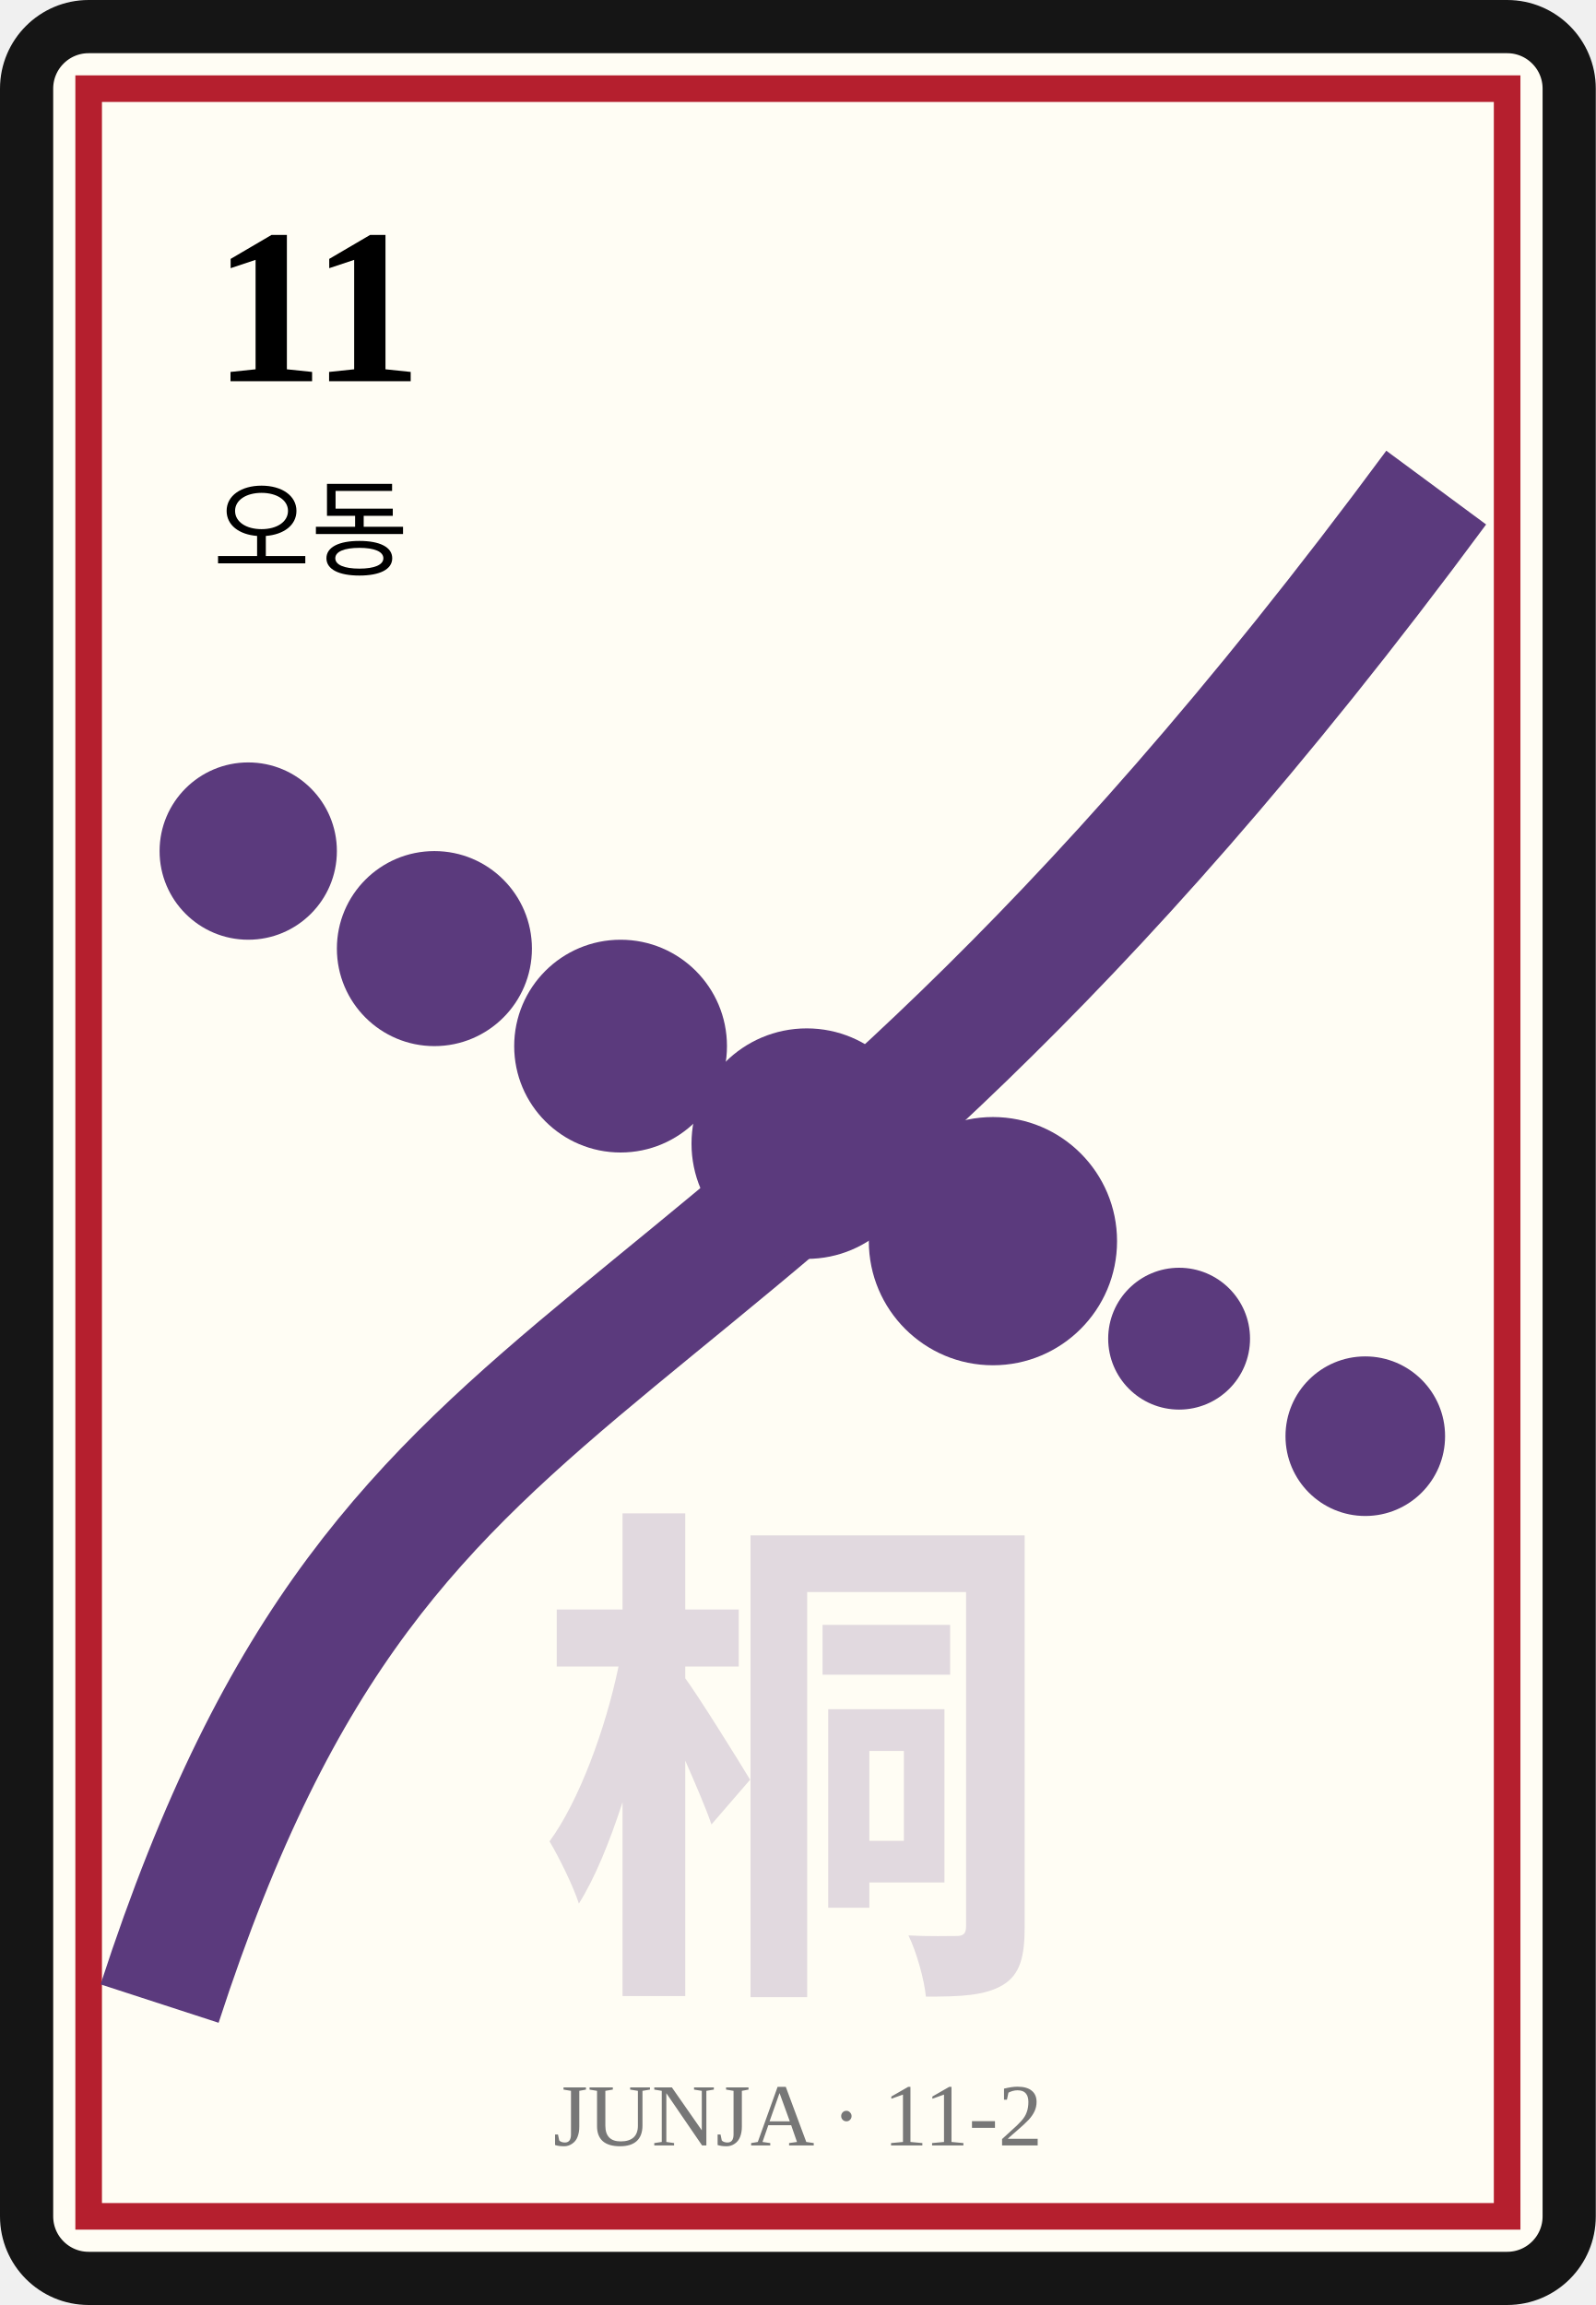
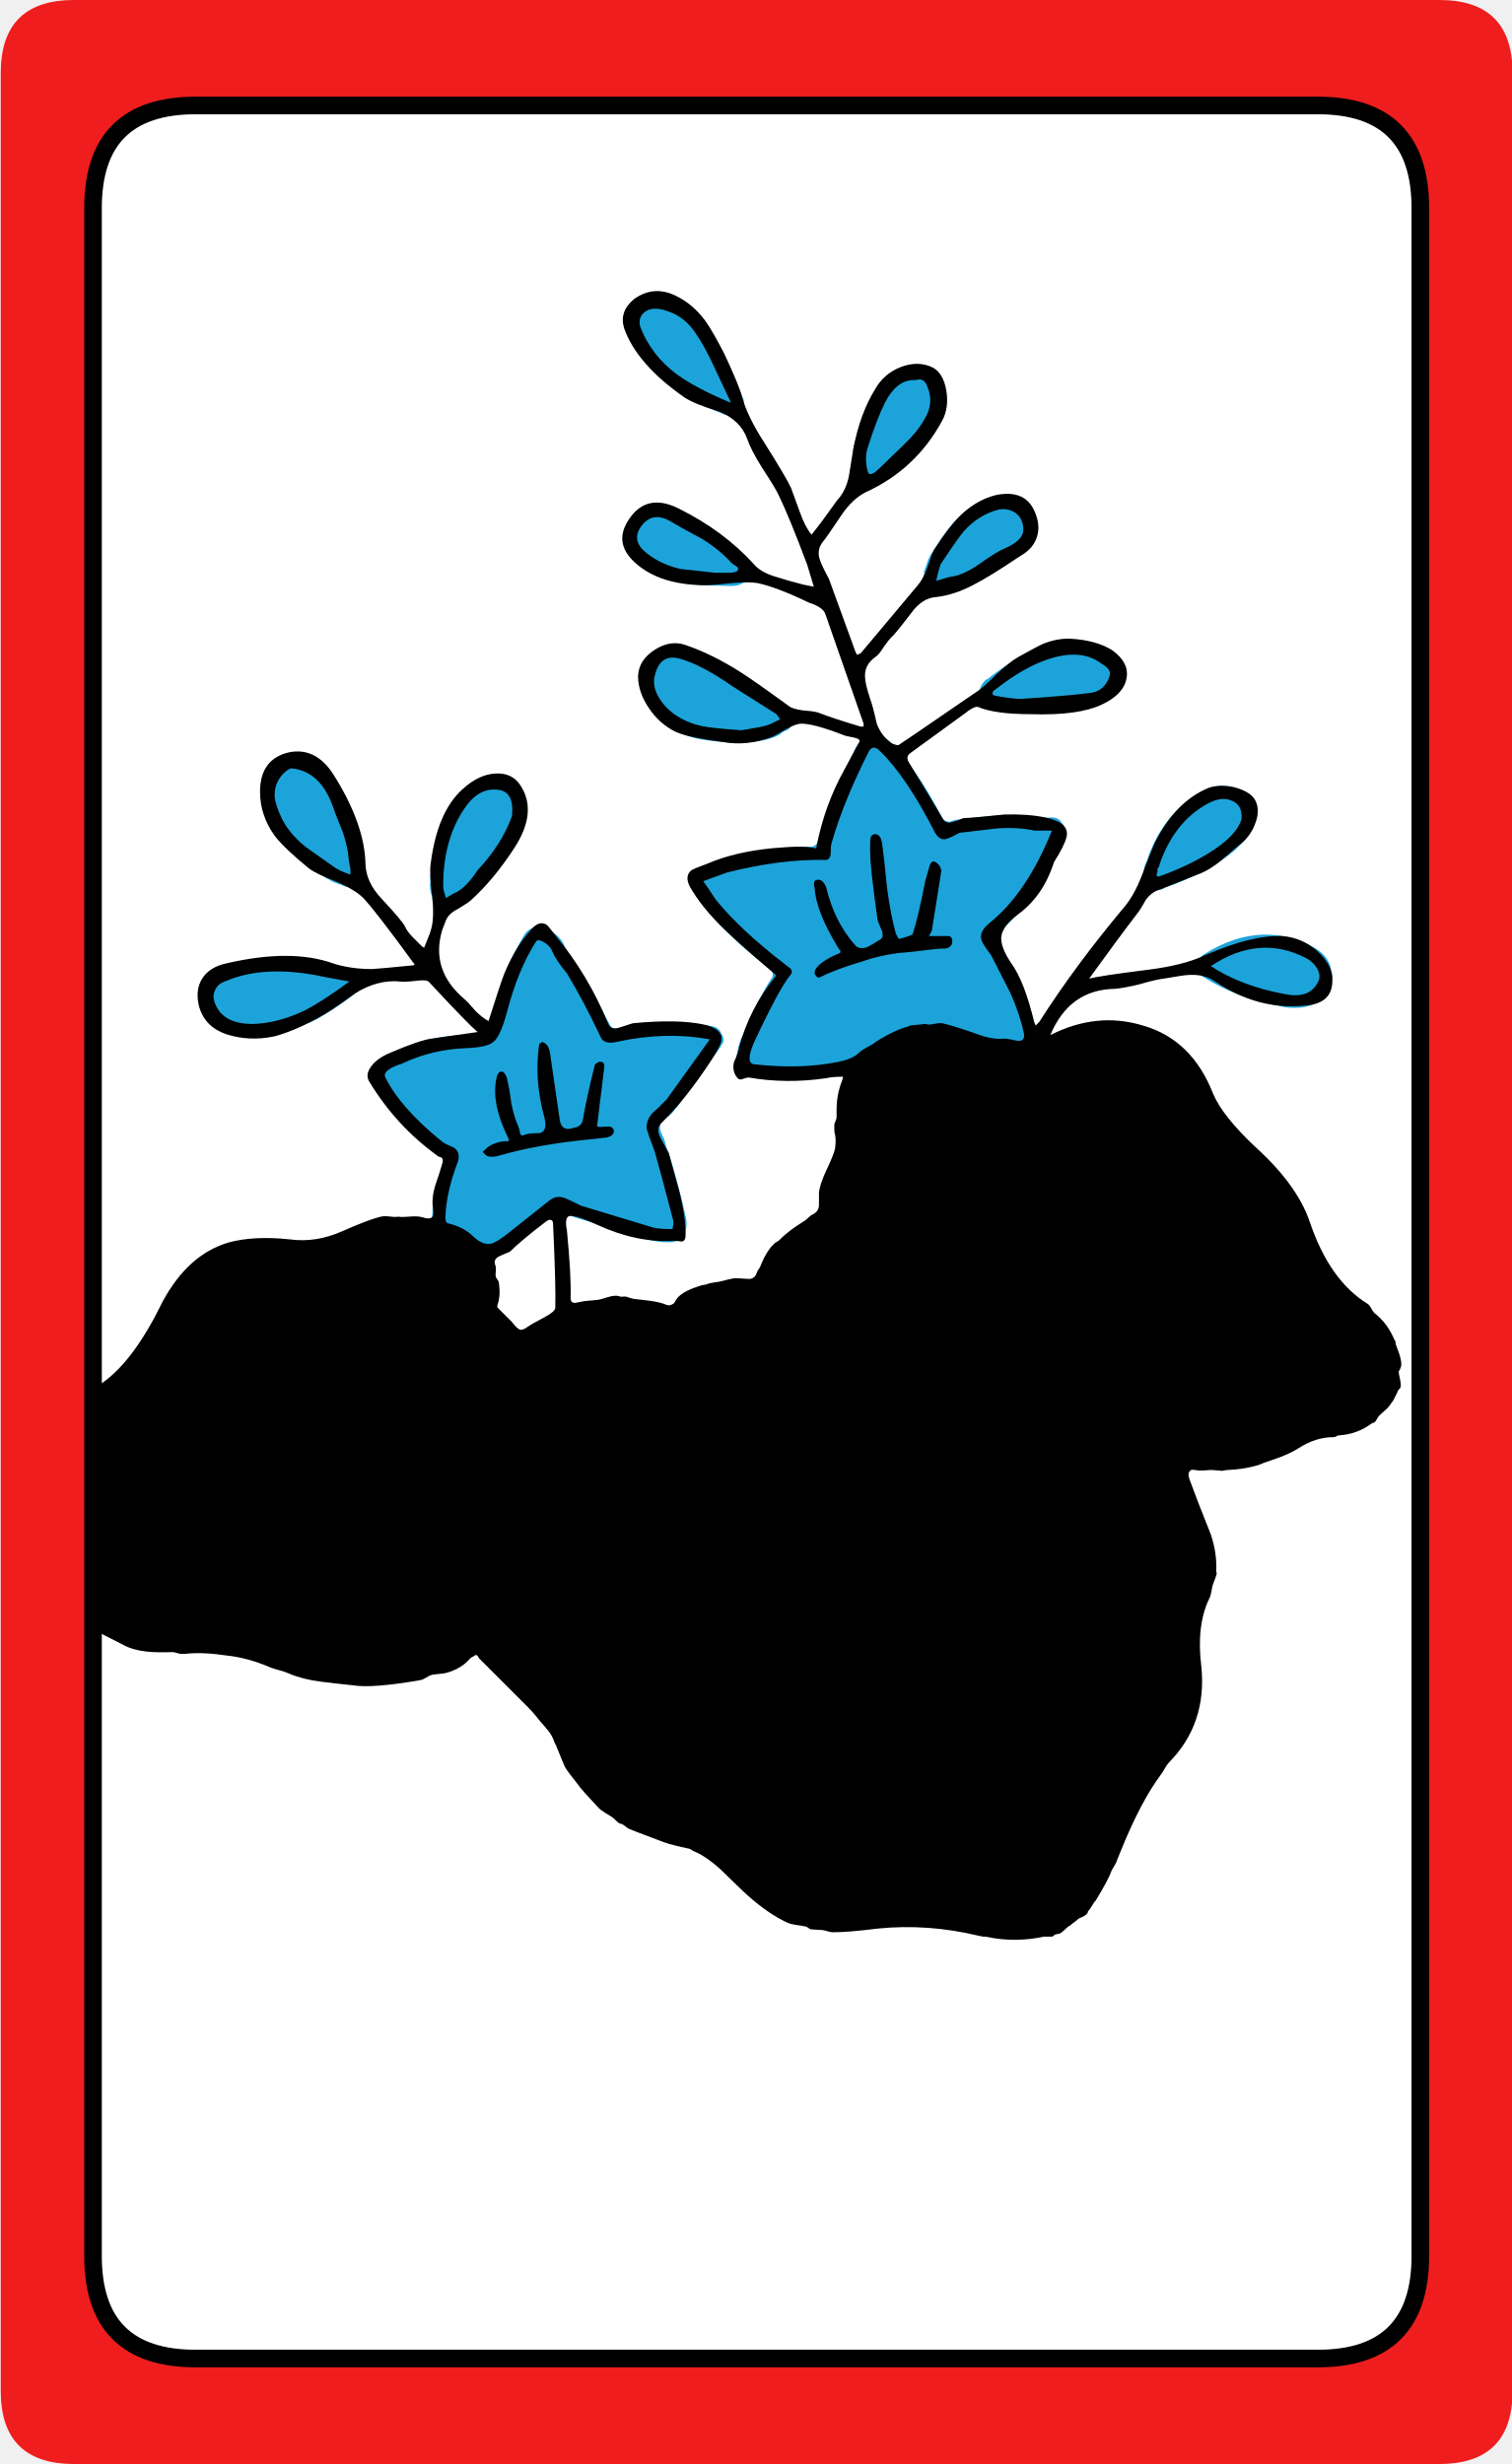
- <svg xmlns="http://www.w3.org/2000/svg" width="180" height="260">
-   <rect x="3" y="3" width="174" height="254" rx="7" fill="#fffdf4" stroke="#151515" stroke-width="6" />
-   <rect x="10" y="10" width="160" height="240" fill="none" stroke="#b51f2e" stroke-width="3" />
-   <path d="M18 226 C45 143 80 166 162 55" fill="none" stroke="#5b3a7d" stroke-width="14" />
-   <circle cx="28" cy="96" r="10" fill="#5b3a7d" />
-   <circle cx="49" cy="107" r="11" fill="#5b3a7d" />
-   <circle cx="70" cy="118" r="12" fill="#5b3a7d" />
-   <circle cx="91" cy="129" r="13" fill="#5b3a7d" />
-   <circle cx="112" cy="140" r="14" fill="#5b3a7d" />
-   <circle cx="133" cy="151" r="8" fill="#5b3a7d" />
-   <circle cx="154" cy="162" r="9" fill="#5b3a7d" />
-   <text x="24" y="43" font-size="25" font-weight="800">11</text>
-   <text x="24" y="64" font-size="12">오동</text>
-   <text x="90" y="220" text-anchor="middle" font-size="58" font-weight="800" fill="#5b3a7d" opacity=".18">桐</text>
-   <text x="90" y="242" text-anchor="middle" font-size="10" fill="#777">JUNJA · 11-2</text>
+ <svg xmlns="http://www.w3.org/2000/svg" width="103.2" height="168.2" preserveAspectRatio="none" version="1.1" viewBox="0 0 103.2 168.2">
+   <path d="m13.301 7.199c-4.667 0-7 2.333-7 7v139.8c0 4.667 2.333 7 7 7h76.6c4.667 0 7-2.333 7-7v-139.8c0-4.667-2.333-7-7-7z" fill="#fff" />
+   <path d="m25.45 73.95h0.05c0.77 1.55 2.136 3.1 4.1 4.65l0.4 0.25c0.113 0.076 0.179 0.159 0.2 0.25 0.055 0.125 0.055 0.242 0 0.35-0.432 1.32-0.665 2.503-0.7 3.55v0.05c-0.1 0.728 0.183 1.178 0.85 1.35 0.597 0.124 1.03 0.341 1.3 0.65 0.035 0.032 0.052 0.049 0.05 0.05 0.532 0.456 1.065 0.69 1.6 0.7 0.541-0.019 1.158-0.302 1.85-0.85l2.75-2.15c0.067-0.052 0.134-0.085 0.2-0.1 0.093-0.012 0.176-0.012 0.25 0l0.15 0.05c0.033 0.031 0.067 0.047 0.1 0.05 0.267 0.163 0.533 0.28 0.8 0.35l5 1.5h-0.05c0.429 0.095 0.812 0.145 1.15 0.15h0.35c0.335-0.039 0.585-0.173 0.75-0.4 0.01 1.3e-4 0.01-0.017 0-0.05 0.124-0.133 0.207-0.333 0.25-0.6 0.027-0.272 0.01-0.505-0.05-0.7l-0.25-1.1c-0.416-1.66-0.766-2.86-1.05-3.6l-0.15-0.55c-0.22-0.426-0.32-0.71-0.3-0.85 0-0.137 0.05-0.254 0.15-0.35l0.15-0.15c0.023-0.028 0.04-0.061 0.05-0.1 0.322-0.178 0.572-0.428 0.75-0.75h0.05l3-4.15v-0.05c0.206-0.214 0.24-0.464 0.1-0.75-0.01-8e-3 -0.026-0.025-0.05-0.05-0.093-0.309-0.31-0.492-0.65-0.55-1.03-0.164-1.98-0.248-2.85-0.25-1.103 4e-3 -2.303 0.137-3.6 0.4-0.112 0.018-0.229 2e-3 -0.35-0.05-0.083-0.05-0.149-0.133-0.2-0.25-0.99-1.895-1.706-3.195-2.15-3.9l-0.9-1.35c0.01-8e-3 0.01-0.024 0-0.05-0.164-0.384-0.43-0.701-0.8-0.95-0.326-0.231-0.659-0.348-1-0.35-0.411-5e-3 -0.728 0.162-0.95 0.5-0.861 1.408-1.561 3.092-2.1 5.05-0.202 0.785-0.368 1.268-0.5 1.45-0.049 0.109-0.132 0.175-0.25 0.2-0.226 0.1-0.642 0.15-1.25 0.15-1.566 0.032-3.116 0.398-4.65 1.1l-0.2 0.1c-0.722 0.304-1.205 0.654-1.45 1.05-0.105 0.41-0.089 0.76 0.05 1.05m-1.45-7.85-1.6-0.3c-1.361-0.263-2.511-0.396-3.45-0.4-1.428-5e-3 -2.745 0.245-3.95 0.75h-0.05c-0.539 0.224-0.923 0.591-1.15 1.1v0.05c-0.198 0.48-0.181 1.013 0.05 1.6 0.595 1.269 1.711 1.902 3.35 1.9h0.05c1.258-0.033 2.508-0.349 3.75-0.95h0.05c0.938-0.426 2.055-1.143 3.35-2.15 0.297-0.223 0.414-0.54 0.35-0.95v0.05c-0.094-0.398-0.344-0.631-0.75-0.7m-5.55-9.8v-0.05c0.512 1.048 1.595 2.131 3.25 3.25v0.05l0.65 0.45h0.05c0.23 0.169 0.529 0.302 0.9 0.4l0.2 0.1 0.5 0.1c0.115-0.015 0.215-0.048 0.3-0.1 0.273-0.142 0.44-0.342 0.5-0.6v0.05c0.049-0.276 0.033-0.643-0.05-1.1v-0.05c-0.031-0.046-0.047-0.113-0.05-0.2-0.039-0.713-0.306-1.696-0.8-2.95l0.05 0.05-0.4-0.95-0.05-0.05c-0.639-1.871-1.79-2.904-3.45-3.1h-0.05l-0.25-0.05c-0.356 0.043-0.723 0.26-1.1 0.65-0.893 1.053-0.96 2.42-0.2 4.1m16.95-2.55c-0.229-0.359-0.562-0.576-1-0.65l-0.65-0.05c-1.074 0.014-1.957 0.497-2.65 1.45-1.103 1.501-1.687 3.501-1.75 6 0.01 0.286 0.057 0.519 0.15 0.7 0.012 0.049 0.012 0.082 0 0.1l0.05 0.2 0.05 0.05c0.059 0.265 0.209 0.448 0.45 0.55l0.5 0.1c0.145-8e-3 0.279-0.041 0.4-0.1l0.2-0.2c0.051-0.053 0.101-0.104 0.15-0.15 0.537-0.191 1.054-0.608 1.55-1.25l0.35-0.45c0.016-0.016 0.033-0.033 0.05-0.05 1.238-1.303 2.071-2.653 2.5-4.05l0.1-0.25c0.047-0.773-0.103-1.423-0.45-1.95m46.7 11.45c-0.233 0.212-0.35 0.479-0.35 0.8 0 0.315 0.133 0.548 0.4 0.7 1.501 0.948 3.268 1.615 5.3 2 0.224 0.069 0.54 0.102 0.95 0.1 1.035 3e-3 1.785-0.38 2.25-1.15 0.304-0.5 0.371-1 0.2-1.5v-0.05c-0.157-0.641-0.59-1.141-1.3-1.5-0.957-0.53-2.007-0.797-3.15-0.8-1.44 7e-3 -2.873 0.474-4.3 1.4m-31.6-19.1c-1.526-1.058-2.842-1.741-3.95-2.05l0.05 0.05-0.75-0.1c-0.501 0.02-0.934 0.22-1.3 0.6-0.415 0.403-0.665 0.937-0.75 1.6-0.137 0.993 0.196 1.893 1 2.7 0.674 0.705 1.508 1.188 2.5 1.45 0.659 0.173 1.576 0.289 2.75 0.35h0.45c0.06-6.5e-4 0.11-6.5e-4 0.15 0 0.042 7e-3 0.075 7e-3 0.1 0l0.45-0.05c0.888-0.058 1.588-0.241 2.1-0.55h-0.05l0.3-0.2c0.033 8e-3 0.05 8e-3 0.05 0l0.1-0.05c0.244-0.125 0.394-0.325 0.45-0.6 0.043-0.258-0.023-0.491-0.2-0.7-0.043-0.05-0.077-0.116-0.1-0.2-0.091-0.132-0.225-0.265-0.4-0.4l-2.95-1.85m0.65-6.75c0.09-0.138 0.123-0.304 0.1-0.5v-0.05c-0.014-0.392-0.231-0.725-0.65-1-0.021-0.012-0.054-0.046-0.1-0.1-0.657-0.742-1.857-1.575-3.6-2.5v-0.05l-0.8-0.45v0.05c-0.347-0.197-0.731-0.297-1.15-0.3-0.799 0-1.432 0.317-1.9 0.95-0.37 0.477-0.503 0.994-0.4 1.55 0.114 0.584 0.431 1.101 0.95 1.55 0.631 0.501 1.365 0.868 2.2 1.1 0.469 0.14 1.186 0.257 2.15 0.35l1.95 0.05c0.579-3e-3 0.979-0.203 1.2-0.6 0.015-8e-3 0.032-0.025 0.05-0.05m34.45 16.85 0.05-0.35c0.023-0.664-0.16-1.197-0.55-1.6-0.409-0.401-0.926-0.601-1.55-0.6-0.514 0-1.014 0.133-1.5 0.4l-0.05 0.05c-1.7 0.914-2.916 2.397-3.65 4.45 0.01 0.033 0.01 0.05 0 0.05-0.15 0.315-0.234 0.532-0.25 0.65v0.05c-0.078 0.449-0.028 0.799 0.15 1.05 0.22 0.263 0.486 0.396 0.8 0.4 0.153-1.3e-4 0.286-0.034 0.4-0.1 0.034-9e-3 0.051-0.026 0.05-0.05 1.19-0.403 2.307-0.919 3.35-1.55 1.447-0.827 2.364-1.778 2.75-2.85m-14.7-0.35c-0.034-1e-3 -0.084-0.018-0.15-0.05-0.515-0.104-1.148-0.154-1.9-0.15-0.655 2e-3 -1.538 0.069-2.65 0.2l-0.8 0.1h-0.05c-0.125 3e-3 -0.258 0.036-0.4 0.1-0.105 0.06-0.222 0.06-0.35 0-0.133-0.027-0.233-0.11-0.3-0.25-1.169-2.26-2.369-3.994-3.6-5.2-0.298-0.295-0.631-0.445-1-0.45-0.538 0.015-0.954 0.298-1.25 0.85v-0.05c-1.187 2.446-2.054 4.58-2.6 6.4-0.01 0.102-0.04 0.185-0.1 0.25l-0.05 0.05c-0.097 0.099-0.213 0.149-0.35 0.15-1.796-1e-3 -3.779 0.282-5.95 0.85-0.392 0.112-0.792 0.262-1.2 0.45-0.017 0.01-0.034 0.01-0.05 0l-0.5 0.15c-0.244 0.138-0.427 0.338-0.55 0.6v-0.05c-0.046 0.315 0 0.598 0.15 0.85l-0.05-0.05 0.25 0.35c0.01 0.017 0.01 0.034 0 0.05 0.265 0.433 0.481 0.749 0.65 0.95l0.05 0.05c1.042 1.301 2.509 2.684 4.4 4.15 0.108 0.084 0.175 0.184 0.2 0.3 0.023 0.144-0.011 0.26-0.1 0.35-0.599 0.932-1.199 2.115-1.8 3.55l-0.25 0.55v-0.05c-0.347 0.93-0.414 1.63-0.2 2.1 0.233 0.357 0.566 0.557 1 0.6 0.85 0.099 1.683 0.149 2.5 0.15 1.198-3e-3 2.332-0.103 3.4-0.3h-0.05c0.909-0.193 1.576-0.493 2-0.9 1.238-1.204 2.604-1.804 4.1-1.8l0.75 0.05h0.05c0.292 0.031 0.826 0.181 1.6 0.45 0.951 0.392 1.784 0.592 2.5 0.6h0.35c0.051-2.6e-4 0.101-2.6e-4 0.15 0l0.1 0.05 0.75 0.1c0.349-0.018 0.666-0.168 0.95-0.45 0.229-0.256 0.295-0.589 0.2-1v-0.05c-0.202-1.271-0.902-3.004-2.1-5.2v-0.05l-0.2-0.45v0.05l-0.35-0.55c-0.051-0.091-0.068-0.208-0.05-0.35 0.02-0.105 0.07-0.205 0.15-0.3 1.821-1.506 3.287-3.689 4.4-6.55v0.05c0.127-0.326 0.11-0.609-0.05-0.85-0.01-0.017-0.025-0.033-0.05-0.05-0.147-0.262-0.381-0.395-0.7-0.4l-0.9 0.05m-0.15-19.65v-0.05c0-0.646-0.217-1.179-0.65-1.6-0.01 0-0.025-0.017-0.05-0.05-0.376-0.418-0.892-0.635-1.55-0.65l-0.7 0.1c-0.91 0.216-1.71 0.683-2.4 1.4-0.476 0.456-1.01 1.156-1.6 2.1l-0.3 0.45c-0.1 0.195-0.25 0.595-0.45 1.2l0.05-0.05-0.05 0.3c-0.01 0.041-0.023 0.075-0.05 0.1-0.081 0.314 0 0.597 0.25 0.85 0.151 0.154 0.335 0.237 0.55 0.25l0.35-0.05h-0.05l1-0.25c0.033 8e-3 0.05 8e-3 0.05 0 0.631-0.105 1.465-0.521 2.5-1.25 0.487-0.339 0.903-0.589 1.25-0.75v0.05c1.166-0.506 1.782-1.206 1.85-2.1m2.4 7.6h-0.3c-1.729 0.186-3.562 1.052-5.5 2.6v-0.05c-0.418 0.376-0.584 0.793-0.5 1.25 0.143 0.465 0.459 0.732 0.95 0.8 0.033 7e-3 0.049 7e-3 0.05 0l0.2 0.05h-0.05c0.97 0.098 1.503 0.148 1.6 0.15h0.25c2.131-0.134 3.698-0.284 4.7-0.45h0.05c0.485-0.055 0.901-0.255 1.25-0.6 0.395-0.31 0.645-0.71 0.75-1.2v-0.05c0.175-0.639-0.075-1.189-0.75-1.65-0.01-0.015-0.027-0.032-0.05-0.05-0.72-0.533-1.603-0.8-2.65-0.8m-13.55-16.75c-0.523 1.084-0.956 2.184-1.3 3.3-0.156 0.697-0.122 1.431 0.1 2.2v-0.05c0.171 0.462 0.487 0.696 0.95 0.7 0.549-5e-3 0.999-0.239 1.35-0.7l1.1-1v-0.05c0.961-0.87 1.627-1.62 2-2.25 0.658-1.109 0.775-2.159 0.35-3.15-0.01-0.017-0.025-0.034-0.05-0.05-0.083-0.285-0.266-0.518-0.55-0.7-0.249-0.181-0.515-0.281-0.8-0.3l-0.35 0.05c-0.01 2e-3 -0.025 2e-3 -0.05 0-1.111 0.028-2.028 0.711-2.75 2.05v-0.05m-10.45-3.25c-0.409-0.878-0.809-1.544-1.2-2-0.555-0.677-1.238-1.16-2.05-1.45-0.442-0.13-0.826-0.197-1.15-0.2-0.515 7e-3 -0.999 0.19-1.45 0.55v-0.05c-0.55 0.545-0.7 1.211-0.45 2v-0.05c0.579 1.462 1.513 2.695 2.8 3.7 0.89 0.664 2.157 1.331 3.8 2l0.5 0.1c0.209-0.028 0.409-0.128 0.6-0.3h0.05c0.216-0.3 0.249-0.616 0.1-0.95l-1.55-3.35" fill="#1ca4da" />
+   <path d="m44.686 19.875c-0.474 0.034-0.935 0.209-1.385 0.525-0.7 0.567-0.934 1.233-0.701 2 0.567 1.633 1.95 3.217 4.15 4.75 0.467 0.3 1.25 0.616 2.35 0.949 0.967 0.4 1.6 1.016 1.9 1.85 0.167 0.5 0.5 1.151 1 1.951 0.633 0.967 1.017 1.6 1.15 1.9 0.5 1.033 1.149 2.617 1.949 4.75l0.451 1.5-0.75-0.15c-0.767-0.2-1.35-0.367-1.75-0.5-0.733-0.2-1.268-0.5-1.602-0.9-1.367-1.5-3.049-2.75-5.049-3.75-1.6-0.833-2.817-0.5-3.65 1-0.567 1.067-0.251 2.049 0.949 2.949 1.1 0.833 2.6 1.25 4.5 1.25 0.267 0 0.868-0.048 1.801-0.148 0.733-0.067 1.299-0.067 1.699 0 0.833 0.167 2.018 0.616 3.551 1.35 0.633 0.2 1 0.466 1.1 0.799l2.6 7.451v0.199h-0.199c-1.233-0.367-2.15-0.667-2.75-0.9-0.2-0.1-0.584-0.166-1.15-0.199-0.5-0.067-0.833-0.167-1-0.301-1.6-1.167-2.716-1.95-3.35-2.35-1.267-0.8-2.484-1.399-3.65-1.799-0.7-0.267-1.417-0.168-2.15 0.299-0.733 0.467-1.115 1.067-1.148 1.801 0 0.733 0.25 1.466 0.75 2.199 0.467 0.7 1.065 1.233 1.799 1.6 0.6 0.267 1.683 0.501 3.25 0.701 1.1 0.2 2.216 0.084 3.35-0.35 0.167-0.067 0.5-0.251 1-0.551 0.433-0.233 0.767-0.35 1-0.35 0.567 0 1.501 0.25 2.801 0.75 0.133 0.067 0.401 0.133 0.801 0.199 0.3 0.067 0.416 0.167 0.35 0.301l-1.051 1.949c-0.867 1.567-1.483 3.266-1.85 5.1 0 0.167-0.05 0.234-0.15 0.201-0.467-0.133-1.416-0.133-2.85 0-1.733 0.167-3.216 0.515-4.449 1.049-0.633 0.233-1.002 0.385-1.102 0.451-0.333 0.267-0.363 0.65-0.1 1.15 0.5 0.867 1.184 1.733 2.051 2.6 0.733 0.733 1.883 1.766 3.449 3.1l0.35 0.301c0 0.033-0.015 0.082-0.049 0.148-1.167 1.433-1.984 3.034-2.451 4.801-0.033 0.233-0.15 0.567-0.35 1-0.1 0.433-0.017 0.8 0.25 1.1 0.1 0.1 0.216 0.117 0.35 0.051 0.2-0.067 0.334-0.1 0.4-0.1 1.7 0.3 3.467 0.316 5.301 0.049 0.267-0.067 0.65-0.1 1.15-0.1l-0.051 0.199c-0.432 1.104-0.396 1.815-0.397 2.557 0.01 0.187-0.185 0.411-0.154 0.594v0.25c0 0.038 0.012 0.06 0.01 0.098 0 0.013-0.011 0.04-0.01 0.053 0.1 0.3 0.116 0.684 0.051 1.15-0.067 0.3-0.266 0.8-0.6 1.5-0.3 0.633-0.467 1.149-0.5 1.549v0.801c0 0.311-0.16 0.516-0.422 0.652-0.222 0.087-0.383 0.339-0.594 0.455-0.61 0.382-1.191 0.783-1.654 1.262-0.132 0.144-0.306 0.171-0.432 0.33-0.016 0.017-0.034 0.035-0.051 0.051l-0.102 0.1c-0.425 0.541-0.586 0.946-0.748 1.35-0.054 0.135-0.227 0.331-0.252 0.451-0.029 0.123-0.096 0.222-0.201 0.299-0.095 0.076-0.211 0.111-0.35 0.102l-0.845-0.051c-0.321 5e-3 -0.778 0.164-1.164 0.242-0.3 0.047-0.605 0.073-0.891 0.186-0.129 0.04-0.21 0.026-0.346 0.072l-0.15 0.051c-0.849 0.263-1.382 0.596-1.6 1-0.048 0.128-0.131 0.212-0.25 0.25-0.133 0.068-0.267 0.068-0.4 0-0.645-0.254-1.428-0.291-2.176-0.385-0.239-0.024-0.423-0.166-0.674-0.166-0.04-2e-3 -0.111 0.02-0.152 0.019-0.143-6e-3 -0.25-0.07-0.397-0.07-0.464 1e-3 -0.799 0.212-1.225 0.275-0.471 0.068-0.823 0.045-1.377 0.176-0.333 0.1-0.5-7.8e-4 -0.5-0.301 0.033-1-0.05-2.533-0.25-4.6-0.133-0.667-0.05-1 0.25-1 0.333 0 0.934 0.2 1.801 0.6 1.8 0.833 3.55 1.2 5.25 1.1 0.133 0 0.317 0.018 0.551 0.051 0.167-0.033 0.25-0.183 0.25-0.449 0-0.833-0.134-1.785-0.4-2.852-0.333-1.2-0.583-2.117-0.75-2.75-0.267-0.467-0.451-0.8-0.551-1-0.233-0.433-0.218-0.782 0.051-1.049 1.133-1.1 2.283-2.55 3.449-4.35 0.433-0.667 0.65-1.118 0.65-1.352 0.033-0.467-0.35-0.8-1.15-1-1.2-0.267-2.834-0.3-4.9-0.1l-0.949 0.301c-0.367 0.133-0.617 0.033-0.75-0.301-0.9-2.2-2.084-4.183-3.551-5.949-0.333-0.433-0.533-0.683-0.6-0.75-0.333-0.233-0.682-0.15-1.049 0.25-0.733 0.8-1.352 1.8-1.852 3-0.2 0.5-0.566 1.599-1.1 3.299-0.267-0.133-0.567-0.366-0.9-0.699-0.367-0.433-0.617-0.701-0.75-0.801-1.567-1.333-2.067-2.917-1.5-4.75l0.25-0.648c0.133-0.3 0.401-0.55 0.801-0.75 0.5-0.3 0.8-0.502 0.9-0.602 1.033-0.933 2.016-2.115 2.949-3.549 1.067-1.633 1.218-3.05 0.451-4.25-0.367-0.6-0.934-0.883-1.701-0.85-0.767 0.033-1.517 0.382-2.25 1.049-1.167 1.033-1.899 2.733-2.199 5.1-0.067 0.433-0.034 1.168 0.1 2.201 0.1 0.967 0.083 1.699-0.051 2.199l-0.1 0.35-0.4 1-0.148-0.1-0.65-0.65c-0.233-0.233-0.4-0.466-0.5-0.699-0.133-0.267-0.666-0.9-1.6-1.9-0.7-0.733-1.068-1.516-1.102-2.35-0.033-1.833-0.766-3.884-2.199-6.15-0.8-1.233-1.8-1.733-3-1.5-1.333 0.3-2 1.201-2 2.701 0 1.067 0.333 2.067 1 3 0.433 0.567 1.201 1.299 2.301 2.199 0.333 0.267 0.983 0.583 1.949 0.949 0.833 0.367 1.434 0.735 1.801 1.102 0.567 0.6 1.698 2.065 3.398 4.398 0.133 0.133 0.12 0.201-0.049 0.201-1.333 0.133-2.25 0.217-2.75 0.25-1 0-1.901-0.134-2.701-0.4-1.9-0.667-4.299-0.667-7.199 0-0.8 0.167-1.366 0.517-1.699 1.051-0.333 0.533-0.401 1.183-0.201 1.949 0.267 0.9 0.883 1.516 1.85 1.85 1.033 0.333 2.117 0.384 3.25 0.15 0.8-0.2 1.767-0.599 2.9-1.199 0.633-0.333 1.517-0.917 2.65-1.75 1.033-0.633 2.051-0.901 3.051-0.801 0.167 0.033 0.548 0.016 1.148-0.051 0.467-0.067 0.752-0.032 0.852 0.102 1.733 1.867 2.832 2.998 3.299 3.398l-3.15 0.451c-0.533 0.067-1.498 0.4-2.898 1-0.6 0.267-1.017 0.583-1.25 0.949-0.267 0.367-0.284 0.717-0.053 1.051 1.2 1.967 2.717 3.616 4.551 4.949 0.067 0.067 0.166 0.117 0.299 0.15 0.133 0.067 0.168 0.2 0.102 0.4-0.1 0.367-0.267 0.882-0.5 1.549-0.167 0.567-0.215 1.084-0.148 1.551 0.133 0.6-0.101 0.8-0.701 0.6-0.444-0.137-0.972-0.02-1.459-0.025-0.049-2e-3 -0.145-0.023-0.191-0.023-0.057 9e-5 -0.089 0.016-0.144 0.018-0.36 0.018-0.672-0.104-1.055-0.018-0.567 0.133-1.45 0.467-2.65 1s-2.4 0.716-3.6 0.549c-1.6-0.167-2.966-0.099-4.1 0.201-1.867 0.533-3.384 1.882-4.551 4.049-1.3 2.667-2.649 4.5-4.049 5.5-0.567 0.333-0.968 0.601-1.201 0.801l-3.5 11.15c-0.757 0.909 0.539 2.95 3.599 4.699 0.533 0.3 1.334 0.717 2.4 1.25 0.944 0.539 2.167 0.575 3.438 0.525 0.22 0.013 0.386 0.125 0.613 0.125l0.156-6e-3c0.017-2e-3 0.026 8e-3 0.043 6e-3 0.937-0.114 1.924-0.029 2.928 0.117 0.909 0.093 1.902 0.364 2.988 0.83 0.416 0.154 0.808 0.208 1.234 0.402 0.633 0.267 1.366 0.451 2.199 0.551 0.5 0.067 1.234 0.15 2.201 0.25 0.867 0.133 2.367 0.015 4.5-0.352 0.371-0.067 0.496-0.276 0.824-0.367 0.256-0.058 0.756-0.067 0.975-0.133 0.703-0.188 1.253-0.521 1.65-1 0.077-0.056 0.161-0.104 0.25-0.148 0.133-0.133 0.25-0.085 0.35 0.148l3.301 3.301c0.5 0.5 0.605 0.69 0.885 1.018 0.366 0.426 0.776 0.802 0.965 1.432 0.024 0.073 0.08 0.125 0.105 0.197 0.248 0.612 0.552 1.365 0.596 1.453 0.173 0.303 0.456 0.642 0.713 0.973 0.207 0.29 0.433 0.569 0.674 0.838 0.251 0.277 0.506 0.559 0.912 0.99 0.247 0.262 0.653 0.444 0.971 0.67 0.163 0.114 0.258 0.27 0.43 0.379 0.051 0.034 0.195 0.056 0.25 0.09 0.17 0.093 0.264 0.225 0.449 0.311 0.067 0.033 0.852 0.334 2.352 0.9 0.367 0.133 0.95 0.283 1.75 0.449 0.129 0.039 0.19 0.128 0.309 0.174 0.454 0.177 1.009 0.521 1.748 1.166 1.015 0.988 1.889 1.834 1.943 1.861 0.933 0.833 1.833 1.45 2.699 1.85 0.368 0.164 0.855 0.163 1.268 0.266 0.101 0.023 0.233 0.168 0.332 0.184 0.347 0.032 0.514 0.032 0.775 0.049 0.258 0.028 0.452 0.145 0.725 0.152 0.7 0 1.718-0.083 3.051-0.25 2.3-0.233 4.616-0.067 6.949 0.5 0.02 5e-3 0.037-1.2e-4 0.057 6e-3 0.035 5e-3 0.169 0.04 0.195 0.043h0.162c1.428 0.304 2.744 0.272 3.98 0h0.559c0.1-0.013 0.153-0.125 0.246-0.152 0.08-0.027 0.172-0.018 0.252-0.047 0.239-0.088 0.434-0.375 0.662-0.516 0.038-0.045 0.102-0.034 0.139-0.084l0.031-0.047c0.176-0.12 0.349-0.251 0.518-0.402 0.253-0.093 0.488-0.199 0.602-0.4v-0.051l0.021-0.031c0.168-0.199 0.318-0.483 0.479-0.717v0.049c0.643-1.054 0.982-1.71 1.121-2.103 0.102-0.23 0.228-0.349 0.326-0.598 0.143-0.375 0.199-0.483 0.326-0.811 0.945-2.329 1.835-3.963 2.689-5.117 0.206-0.261 0.368-0.644 0.586-0.871 1.733-1.767 2.466-3.951 2.199-6.551-0.233-1.867-0.049-3.417 0.551-4.65 0.14-0.265 0.139-0.589 0.221-0.879 0.085-0.261 0.252-0.639 0.281-0.82 0-0.037-0.038-0.106-0.037-0.145 0.041-0.767-0.062-1.595-0.365-2.506-0.667-1.667-1.151-2.917-1.451-3.75-0.091-0.251-0.071-0.335-0.068-0.445 0.039-0.076 0.086-0.143 0.139-0.205 0.082-0.014 0.132-0.044 0.33 0 0.399 0.087 0.809-0.026 1.211 0l0.592 0.051c0.107-8.7e-4 0.206-0.046 0.312-0.051 0.74-0.034 1.483-0.126 2.232-0.361 0.106-0.033 0.207-0.093 0.312-0.131 0.794-0.278 1.585-0.504 2.391-1.008 0.767-0.5 1.567-0.75 2.4-0.75 0.107 4e-3 0.219-0.113 0.326-0.119 0.875-0.05 1.621-0.343 2.268-0.824 0.053-0.037 0.103-0.017 0.156-0.057 0.184-0.138 0.198-0.328 0.355-0.475 0.264-0.277 0.579-0.458 0.795-0.824 0.054-0.066 0.104-0.134 0.15-0.201l0.301-0.6c0.01-0.014 0-0.027 0-0.041 0.037-0.095 0.167-0.162 0.195-0.26 0.081-0.288-0.118-0.748-0.121-1.088 0.113-0.167 0.192-0.346 0.174-0.561-0.046-0.489-0.233-0.876-0.379-1.293-0.028-0.081 0.011-0.124-0.024-0.207-0.016-0.042-0.043-0.043-0.061-0.084-0.302-0.721-0.737-1.344-1.363-1.83-0.175-0.16-0.283-0.529-0.475-0.637-1.733-1.067-3.049-2.933-3.949-5.6-0.567-1.667-1.784-3.351-3.65-5.051-1.533-1.433-2.516-2.666-2.949-3.699-0.967-2.467-2.567-4.017-4.801-4.65-2.092-0.631-4.185-0.414-6.277 0.643-0.01 3e-3 -0.017 2e-4 -0.025 4e-3 0.867-2.063 2.333-3.113 4.398-3.147 0.4-0.033 0.95-0.134 1.65-0.301 0.8-0.233 1.366-0.365 1.699-0.398 0.933-0.167 1.517-0.25 1.75-0.25 0.7-0.033 1.283 0.116 1.75 0.449 1.933 1.3 3.951 1.85 6.051 1.65 1.3-0.067 1.949-0.635 1.949-1.701 0.033-0.7-0.316-1.382-1.049-2.049-0.7-0.6-1.483-0.933-2.35-1-1.4-0.067-3.2 0.383-5.4 1.35-0.933 0.433-2.201 0.749-3.801 0.949-2.133 0.267-3.467 0.468-4 0.602 1.3-1.8 2.383-3.267 3.25-4.4 0.167-0.2 0.366-0.518 0.6-0.951 0.267-0.367 0.567-0.599 0.9-0.699l2.9-1.15c0.4-0.167 0.85-0.45 1.35-0.85 0.267-0.233 0.65-0.567 1.15-1 0.533-0.367 0.917-0.849 1.15-1.449 0.267-0.633 0.281-1.184 0.049-1.65-0.2-0.4-0.665-0.7-1.398-0.9-0.733-0.167-1.352-0.149-1.852 0.051-1.5 0.633-2.715 1.899-3.648 3.799-0.2 0.467-0.485 1.184-0.852 2.15-0.333 0.867-0.715 1.566-1.148 2.1-2.267 2.7-4.218 5.334-5.852 7.9l-0.25 0.25-0.1-0.199c-0.433-1.867-0.966-3.235-1.6-4.102-0.467-0.7-0.684-1.283-0.65-1.75 0.067-0.5 0.433-1 1.1-1.5 1.167-0.833 2-2.033 2.5-3.6 0.467-0.733 0.752-1.299 0.852-1.699 0.167-0.667-0.318-1.116-1.451-1.35-0.8-0.167-1.732-0.234-2.799-0.201-1.233 0.133-2.167 0.217-2.801 0.25-0.3 0.133-0.533 0.217-0.699 0.25-0.3 0.1-0.517 0.05-0.65-0.15-1.033-1.733-1.816-3.032-2.35-3.898-0.167-0.267-0.137-0.484 0.1-0.65l3.85-2.801 0.051-0.049c0.333-0.233 0.566-0.334 0.699-0.301 0.767 0.333 1.984 0.5 3.65 0.5 2.133 0.067 3.734-0.15 4.801-0.65 1-0.467 1.566-1.065 1.699-1.799 0.133-0.7-0.182-1.334-0.949-1.9-0.733-0.467-1.683-0.734-2.85-0.801-0.6-0.033-1.234 0.083-1.9 0.35-0.233 0.1-0.801 0.4-1.701 0.9-0.4 0.233-0.883 0.617-1.449 1.15-0.633 0.633-1.083 1.033-1.35 1.199l-1.1 0.75c-2.667 1.833-4.083 2.8-4.25 2.9-0.067 0.033-0.218 3e-4 -0.451-0.1-0.467-0.3-0.816-0.75-1.049-1.35-0.167-0.767-0.318-1.335-0.451-1.701-0.233-0.7-0.35-1.2-0.35-1.5-0.033-0.533 0.199-0.983 0.699-1.35 0.167-0.1 0.351-0.317 0.551-0.65 0.233-0.333 0.417-0.566 0.551-0.699 0.133-0.1 0.583-0.65 1.35-1.65 0.5-0.7 1.083-1.066 1.75-1.1 0.8-0.1 1.616-0.367 2.449-0.801 0.733-0.367 1.817-1.033 3.25-2 0.6-0.333 0.984-0.783 1.15-1.35 0.167-0.567 0.083-1.183-0.25-1.85-0.467-0.9-1.333-1.216-2.6-0.949-0.9 0.233-1.718 0.716-2.451 1.449-0.5 0.5-1.083 1.267-1.75 2.301-0.1 0.2-0.249 0.599-0.449 1.199-0.2 0.533-0.417 0.933-0.65 1.199l-3.9 4.65-0.25 0.1-0.1-0.199-1.801-4.949c-0.3-0.567-0.5-0.983-0.6-1.25-0.2-0.5-0.134-0.952 0.199-1.352 0.1-0.1 0.517-0.699 1.25-1.799 0.5-0.733 1.05-1.251 1.65-1.551 2.267-1.033 4.001-2.65 5.201-4.85 0.333-0.6 0.432-1.3 0.299-2.1-0.133-0.767-0.434-1.284-0.9-1.551-0.667-0.333-1.399-0.349-2.199-0.049-0.767 0.3-1.35 0.8-1.75 1.5-0.7 1.133-1.2 2.5-1.5 4.1-0.067 0.433-0.167 1.05-0.301 1.85-0.133 0.667-0.399 1.217-0.799 1.65-0.733 1.033-1.317 1.816-1.75 2.35-0.3-0.367-0.568-0.884-0.801-1.551-0.333-0.933-0.533-1.482-0.6-1.648-0.233-0.5-0.834-1.517-1.801-3.051-0.8-1.233-1.315-2.299-1.549-3.199-0.133-0.5-0.534-1.467-1.201-2.9-0.533-1.033-0.966-1.783-1.299-2.25-0.567-0.767-1.233-1.335-2-1.701-0.499-0.25-0.987-0.357-1.461-0.324zm0.914 1.375c0.8 0.267 1.451 0.8 1.951 1.6 0.333 0.467 0.733 1.201 1.199 2.201l1.15 2.449c-1.6-0.667-2.834-1.316-3.701-1.949-1.167-0.867-2-1.95-2.5-3.25-0.1-0.4-0.017-0.718 0.25-0.951 0.367-0.333 0.917-0.366 1.65-0.1zm16.9 4.699c0.4-0.133 0.667 0.018 0.801 0.451 0.333 0.767 0.25 1.532-0.25 2.299-0.3 0.533-0.767 1.101-1.4 1.701-0.967 0.933-1.484 1.433-1.551 1.5-0.467 0.467-0.75 0.583-0.85 0.35-0.167-0.6-0.182-1.133-0.051-1.6 0.433-1.367 0.835-2.417 1.201-3.15 0.567-1.1 1.266-1.617 2.1-1.551zm5.6 8.852c0.433-0.1 0.835-0.034 1.201 0.199 0.367 0.267 0.549 0.65 0.549 1.15s-0.432 0.932-1.299 1.299c-0.333 0.133-0.901 0.484-1.701 1.051-0.667 0.467-1.266 0.75-1.799 0.85-0.133 0-0.517 0.101-1.15 0.301 0.167-0.733 0.283-1.135 0.35-1.201 0.8-1.2 1.317-1.933 1.551-2.199 0.667-0.733 1.432-1.216 2.299-1.449zm-23.486 0.523c0.325-0.067 0.686 0.01 1.086 0.227 0.5 0.3 1.25 0.717 2.25 1.25 0.8 0.5 1.451 1.033 1.951 1.6 0.067 0.067 0.183 0.15 0.35 0.25 0.133 0.067 0.163 0.166 0.1 0.299-0.067 0.1-0.299 0.15-0.699 0.15h-0.85c-1.433-0.167-2.201-0.25-2.301-0.25-0.9-0.2-1.667-0.549-2.301-1.049-0.767-0.567-0.916-1.185-0.449-1.852 0.25-0.35 0.538-0.558 0.863-0.625zm28.336 9.375c0.9-0.067 1.667 0.15 2.301 0.65 0.4 0.233 0.567 0.483 0.5 0.75-0.2 0.7-0.634 1.101-1.301 1.201-1.033 0.133-2.582 0.265-4.648 0.398-0.3 0.033-0.918-0.033-1.852-0.199-0.167-0.033-0.233-0.099-0.199-0.199 0-0.067 0.05-0.135 0.15-0.201 1.867-1.467 3.549-2.267 5.049-2.4zm-26.6 0.25c1 0.267 2.217 0.9 3.65 1.9l3 1.9 0.25 0.35-0.4 0.201c-0.3 0.167-0.666 0.283-1.1 0.35-0.533 0.1-0.917 0.166-1.15 0.199-1.433-0.1-2.35-0.199-2.75-0.299-1-0.233-1.8-0.667-2.4-1.301-0.6-0.667-0.866-1.3-0.799-1.9 0.2-1.167 0.766-1.634 1.699-1.4zm13.701 6.301c1.2 1.167 2.433 2.983 3.699 5.449 0.233 0.5 0.534 0.684 0.9 0.551 0.2-0.067 0.483-0.2 0.85-0.4 1.467-0.167 2.317-0.266 2.551-0.299 0.967-0.067 1.815-0.018 2.549 0.148h1.201c-1.133 2.833-2.55 4.934-4.25 6.301-0.5 0.4-0.684 0.799-0.551 1.199 0.1 0.233 0.317 0.567 0.65 1 0.733 1.433 1.183 2.317 1.35 2.65 0.433 1 0.734 1.917 0.9 2.75 0.033 0.333-0.118 0.484-0.451 0.451-0.433-0.1-0.732-0.15-0.898-0.15-0.567 0.067-1.268-0.067-2.102-0.4-1.067-0.367-1.782-0.584-2.148-0.65-0.32-0.041-0.607 0.091-0.918 0.094-0.05-3e-3 -0.188-0.042-0.232-0.043l-1 0.1c-0.074 0.014-0.133 0.071-0.205 0.088-0.559 0.138-1.091 0.407-1.619 0.703-0.226 0.135-0.456 0.256-0.67 0.424-0.33 0.234-0.688 0.336-1.006 0.635-0.3 0.3-0.8 0.517-1.5 0.65-1.7 0.333-3.584 0.384-5.65 0.15-0.433-0.033-0.449-0.518-0.051-1.451 1.133-2.433 1.967-3.982 2.5-4.648 0.133-0.133 0.133-0.284 0-0.451-0.2-0.133-0.332-0.232-0.398-0.299-2.033-1.567-3.601-3.034-4.701-4.4-0.367-0.567-0.65-0.983-0.85-1.25l1.65-0.6c2.4-0.6 4.6-0.885 6.6-0.852 0.267 0.033 0.416-0.098 0.449-0.398 0-0.333 0.017-0.568 0.051-0.701 0.5-1.8 1.333-3.866 2.5-6.199 0.2-0.433 0.467-0.484 0.801-0.15zm-40.15 1.199c1.3 0.133 2.232 0.984 2.799 2.551 0.133 0.4 0.368 1.001 0.701 1.801 0.233 0.7 0.367 1.316 0.4 1.85 0 0.067 0.033 0.249 0.1 0.549 0.033 0.2 0.033 0.367 0 0.5-0.467-0.167-0.8-0.316-1-0.449-1.233-0.867-1.917-1.349-2.051-1.449-0.733-0.6-1.266-1.234-1.6-1.9-0.3-0.633-0.467-1.133-0.5-1.5-0.033-0.6 0.151-1.117 0.551-1.551 0.267-0.267 0.466-0.4 0.6-0.4zm14.299 1.5c0.6 0.167 0.85 0.75 0.75 1.75-0.467 1.3-1.25 2.534-2.35 3.701-0.567 0.867-1.117 1.4-1.65 1.6l-0.5 0.301c-0.133-0.367-0.199-0.634-0.199-0.801 0-2.2 0.517-4.016 1.551-5.449 0.667-0.933 1.465-1.302 2.398-1.102zm49.852 0.701c0.5 0.167 0.733 0.583 0.699 1.25-0.233 0.8-1.016 1.6-2.35 2.4-0.933 0.567-2.001 1.067-3.201 1.5-0.167 0.067-0.25 0.032-0.25-0.102 0.067-0.2 0.084-0.332 0.051-0.398 0.1-0.1 0.15-0.201 0.15-0.301 0.667-1.933 1.766-3.317 3.299-4.15 0.633-0.333 1.168-0.399 1.602-0.199zm-24.25 2.299c-0.267-0.033-0.4 0.118-0.4 0.451-0.033 0.733 0.017 1.633 0.15 2.699 0.067 0.6 0.183 1.501 0.35 2.701 0 0.033 0.099 0.283 0.299 0.75 0.1 0.3 0.052 0.5-0.148 0.6-0.367 0.233-0.652 0.4-0.852 0.5-0.367 0.133-0.65 0.083-0.85-0.15-0.933-1.067-1.583-2.367-1.949-3.9-0.133-0.367-0.318-0.549-0.551-0.549-0.267 0-0.35 0.182-0.25 0.549 0.067 1.067 0.584 2.4 1.551 4 0.033 0.067 0.099 0.167 0.199 0.301 0.067 0.1-0.017 0.183-0.25 0.25-0.8 0.367-1.282 0.716-1.449 1.049-0.067 0.167-0.067 0.285 0 0.352 0.1 0.167 0.216 0.215 0.35 0.148 0.633-0.333 1.616-0.7 2.949-1.1 0.633-0.233 1.434-0.415 2.4-0.549 0.533-0.033 1.316-0.117 2.35-0.25 0.2-0.033 0.485-0.051 0.852-0.051 0.3-0.067 0.449-0.233 0.449-0.5s-0.134-0.383-0.4-0.35h-1.199l0.199-0.35 0.551-3.451c0.067-0.4 0.1-0.617 0.1-0.65-0.033-0.267-0.167-0.466-0.4-0.6-0.167-0.1-0.3-0.017-0.4 0.25l-0.299 1.051c-0.3 1.567-0.583 2.766-0.85 3.6 0 0.067-0.318 0.183-0.951 0.35l-0.2-0.35c-0.233-0.833-0.433-1.866-0.6-3.1-0.133-1.4-0.252-2.45-0.352-3.15-0.067-0.333-0.198-0.517-0.398-0.551zm-23.201 7.301c0.1-0.1 0.267-0.083 0.5 0.051 0.3 0.167 0.5 0.382 0.6 0.648 0.167 0.4 0.5 0.9 1 1.5 0.767 1.267 1.534 2.718 2.301 4.352 0.167 0.367 0.566 0.466 1.199 0.299 2.167-0.467 4.25-0.517 6.25-0.15l-2.949 4.102-0.65 0.648c-0.533 0.4-0.766 0.867-0.699 1.4 0.033 0.133 0.215 0.651 0.549 1.551 0.133 0.433 0.55 1.984 1.25 4.65 0.033 0.1 0.018 0.3-0.049 0.6-0.6 0-1.034-0.033-1.301-0.1l-4.949-1.5c-0.467-0.233-0.818-0.4-1.051-0.5-0.4-0.167-0.766-0.118-1.1 0.148l-2.9 2.301c-0.467 0.367-0.833 0.584-1.1 0.65-0.367 0.067-0.75-0.085-1.15-0.451-0.467-0.467-1.065-0.783-1.799-0.949-0.1-0.033-0.15-0.167-0.15-0.4 0.033-1.133 0.316-2.399 0.85-3.799 0.133-0.4 0.05-0.718-0.25-0.951-0.4-0.167-0.667-0.3-0.801-0.4-1.9-1.533-3.198-2.998-3.898-4.398-0.167-0.333 0.215-0.651 1.148-0.951 1.333-0.633 2.768-0.982 4.301-1.049 1.033-0.033 1.683-0.184 1.949-0.451 0.3-0.233 0.6-0.9 0.9-2 0.5-1.933 1.167-3.55 2-4.85zm49.326 0.463c1.083-0.092 2.158 0.138 3.225 0.688 0.367 0.2 0.632 0.466 0.799 0.799 0.167 0.333 0.153 0.651-0.049 0.951-0.4 0.7-1.15 0.933-2.25 0.699-1.967-0.367-3.633-1-5-1.9 1.1-0.733 2.192-1.145 3.275-1.236zm-67.488 1.611c1.142-0.05 2.395 0.075 3.762 0.375l1.65 0.301c-1.267 0.933-2.3 1.6-3.1 2-1.2 0.567-2.367 0.867-3.5 0.9-1.333 0-2.184-0.45-2.551-1.35-0.167-0.367-0.167-0.7 0-1 0.133-0.267 0.35-0.451 0.65-0.551 0.917-0.4 1.946-0.626 3.088-0.676zm18.613 4.826c-0.033-0.033-0.084-0.018-0.15 0.049-0.067 0.033-0.1 0.068-0.1 0.102-0.233 1.6-0.117 3.249 0.35 4.949 0.167 0.633 0.066 1-0.301 1.1-0.5 0-0.833 0.033-1 0.1-0.2 0.1-0.316 0.067-0.35-0.1-0.033-0.2-0.066-0.334-0.1-0.4-0.2-0.433-0.367-0.982-0.5-1.648-0.1-0.767-0.201-1.335-0.301-1.701-0.067-0.233-0.166-0.383-0.299-0.449-0.2-0.033-0.334 0.1-0.4 0.4-0.267 1.133-0.017 2.482 0.75 4.049 0.1 0.2 0.114 0.301 0.049 0.301h-0.25c-0.633 0.067-1.098 0.284-1.398 0.65-0.133 0-0.12 0.083 0.049 0.25 0.2 0.2 0.566 0.216 1.1 0.049 1.733-0.5 3.834-0.866 6.301-1.1l0.9-0.1c0.3-0.067 0.467-0.2 0.5-0.4 0-0.233-0.134-0.35-0.4-0.35-0.367 0.033-0.617 0.033-0.75 0l0.5-4.1c0-0.267-0.134-0.367-0.4-0.301-0.167 0.1-0.25 0.166-0.25 0.199-0.4 1.6-0.665 2.817-0.799 3.65-0.033 0.267-0.152 0.451-0.352 0.551-0.033 0.033-0.215 0.084-0.549 0.15-0.4 0.067-0.634-0.15-0.701-0.65l-0.648-4.451c-0.067-0.467-0.233-0.732-0.5-0.799zm0.6 12.15c0.067 0.033 0.1 0.117 0.1 0.25 0.133 2.9 0.184 4.817 0.15 5.75-0.033 0.167-0.268 0.366-0.701 0.6-0.633 0.333-1.015 0.55-1.148 0.65-0.267 0.2-0.468 0.266-0.602 0.199-0.133-0.067-0.3-0.233-0.5-0.5l-1-1c0-0.049-0.01-0.095 0-0.15 0.155-0.435 0.189-0.935 0.102-1.5v-0.049c-0.018-0.147-0.176-0.254-0.209-0.396-0.061-0.281 0.079-0.509-0.041-0.805-0.1-0.267 0-0.466 0.299-0.6 0.133-0.067 0.368-0.167 0.701-0.301 0.5-0.5 1.316-1.182 2.449-2.049 0.167-0.133 0.3-0.166 0.4-0.1z" />
+   <g transform="translate(-1004.2 -563.5)">
+     <path transform="translate(160.15,84.1)" d="m849.1 479.4c-3.333 0-5 1.667-5 5v158.2c0 3.333 1.667 5 5 5h93.199c3.333 0 5-1.667 5-5v-158.2c0-3.333-1.667-5-5-5zm8.301 7.199h76.6c4.667 0 7 2.333 7 7v139.8c0 4.667-2.333 7-7 7h-76.6c-4.667 0-7-2.333-7-7v-139.8c0-4.667 2.333-7 7-7z" fill="#ef1d1e" />
+     <path transform="translate(160.15,84.1)" d="m857.4 486.6c-4.667 0-7 2.333-7 7v139.8c0 4.667 2.333 7 7 7h76.6c4.667 0 7-2.333 7-7v-139.8c0-4.667-2.333-7-7-7z" fill="none" stroke="#000" stroke-width="1.2" />
+   </g>
</svg>
